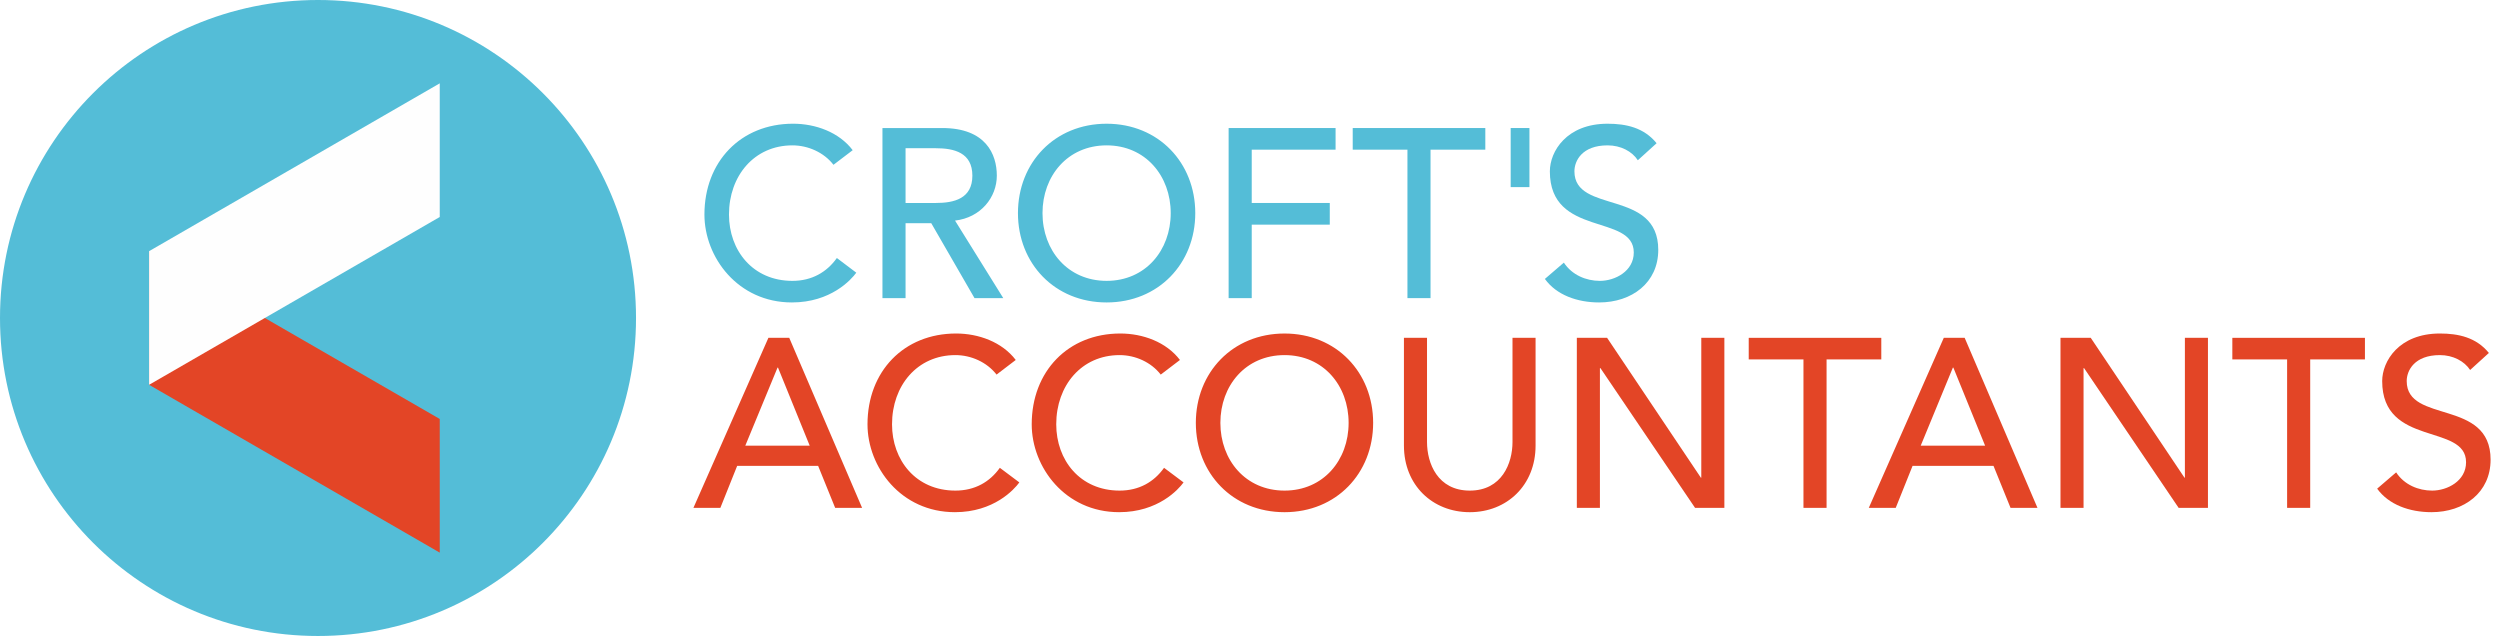
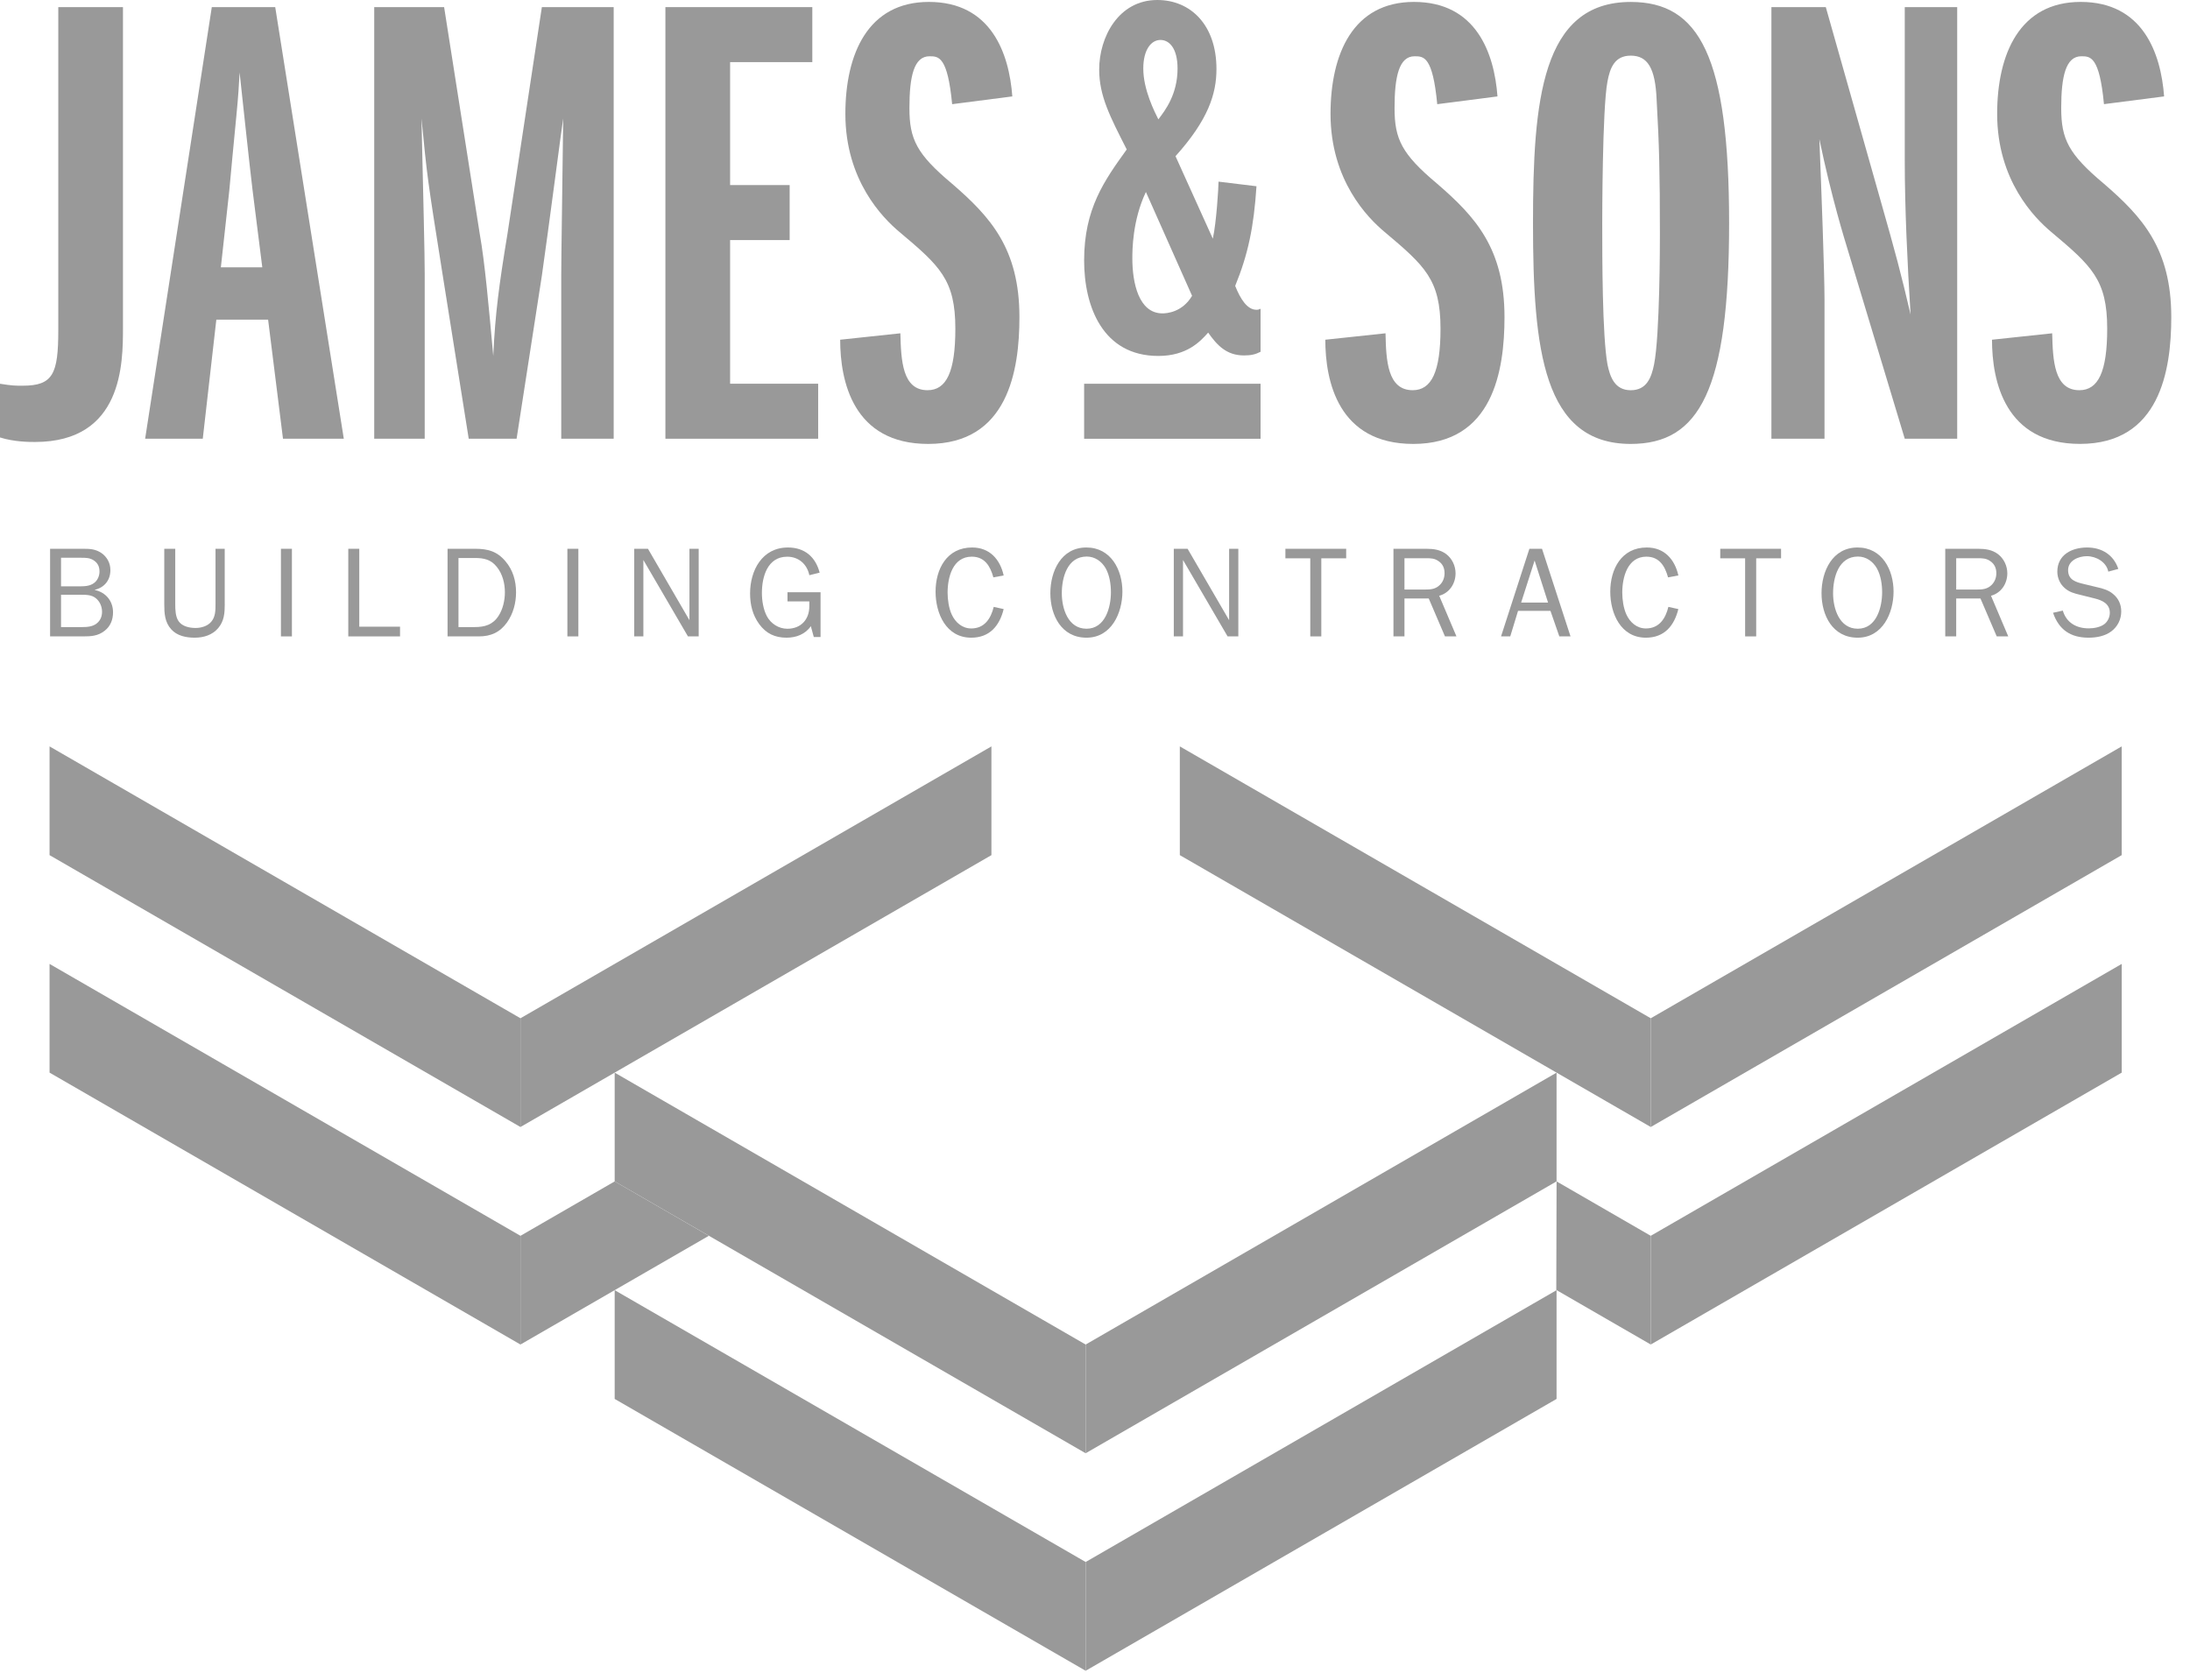
- <svg xmlns="http://www.w3.org/2000/svg" width="233" height="60" viewBox="0 0 233 60">
-   <g transform="translate(64.5 11.25)" class="logo-copy">
-     <path fill="#E34526" d="M10.964 30.285L8.011 23.013 7.965 23.013 4.962 30.285 10.964 30.285zM7.115 20.236L9.057 20.236 15.848 36.083 13.337 36.083 11.75 32.169 4.204 32.169 2.637 36.083.127 36.083 7.115 20.236zM28.378 23.662C27.477 22.499 26.003 21.845 24.543 21.845 20.984 21.845 18.637 24.69 18.637 28.295 18.637 31.631 20.849 34.474 24.543 34.474 26.359 34.474 27.746 33.67 28.685 32.35L30.502 33.711C30.028 34.365 28.129 36.485 24.5 36.485 19.46 36.485 16.351 32.283 16.351 28.295 16.351 23.367 19.732 19.833 24.609 19.833 26.695 19.833 28.887 20.619 30.167 22.299L28.378 23.662zM43.681 23.662C42.779 22.499 41.308 21.845 39.847 21.845 36.288 21.845 33.941 24.69 33.941 28.295 33.941 31.631 36.155 34.474 39.847 34.474 41.663 34.474 43.052 33.67 43.99 32.35L45.807 33.711C45.336 34.365 43.433 36.485 39.802 36.485 34.765 36.485 31.656 32.283 31.656 28.295 31.656 23.367 35.039 19.833 39.914 19.833 42 19.833 44.192 20.619 45.471 22.299L43.681 23.662zM61.191 28.161C61.191 24.69 58.844 21.845 55.218 21.845 51.587 21.845 49.239 24.69 49.239 28.161 49.239 31.631 51.587 34.474 55.218 34.474 58.844 34.474 61.191 31.631 61.191 28.161M46.952 28.161C46.952 23.462 50.38 19.834 55.218 19.834 60.051 19.834 63.477 23.462 63.477 28.161 63.477 32.859 60.051 36.486 55.218 36.486 50.38 36.486 46.952 32.859 46.952 28.161M68.498 20.236L68.498 29.951C68.498 31.921 69.484 34.474 72.484 34.474 75.478 34.474 76.465 31.921 76.465 29.951L76.465 20.236 78.615 20.236 78.615 30.285C78.615 33.963 75.952 36.486 72.484 36.486 69.007 36.486 66.347 33.963 66.347 30.285L66.347 20.236 68.498 20.236z" />
-     <polygon fill="#E34526" points="82.461 20.236 85.282 20.236 94.018 33.267 94.06 33.267 94.06 20.236 96.211 20.236 96.211 36.083 93.479 36.083 84.66 23.058 84.612 23.058 84.612 36.083 82.461 36.083" />
-     <polygon fill="#E34526" points="103.583 22.247 98.481 22.247 98.481 20.236 110.837 20.236 110.837 22.247 105.736 22.247 105.736 36.083 103.583 36.083" />
-     <path fill="#E34526" d="M120.511,30.285 L117.554,23.013 L117.508,23.013 L114.511,30.285 L120.511,30.285 Z M116.661,20.236 L118.607,20.236 L125.392,36.083 L122.882,36.083 L121.295,32.169 L113.751,32.169 L112.182,36.083 L109.671,36.083 L116.661,20.236 Z" />
-     <polygon fill="#E34526" points="127.537 20.236 130.358 20.236 139.09 33.267 139.132 33.267 139.132 20.236 141.281 20.236 141.281 36.083 138.549 36.083 129.735 23.058 129.687 23.058 129.687 36.083 127.537 36.083" />
-     <polygon fill="#E34526" points="148.659 22.247 143.554 22.247 143.554 20.236 155.912 20.236 155.912 22.247 150.811 22.247 150.811 36.083 148.659 36.083" />
-     <path fill="#E34526" d="M158.82,32.775 C159.581,33.938 160.905,34.474 162.18,34.474 C163.586,34.474 165.337,33.579 165.337,31.831 C165.337,28.18 157.52,30.441 157.52,24.266 C157.52,22.408 159.088,19.833 162.896,19.833 C164.62,19.833 166.279,20.19 167.464,21.645 L165.716,23.233 C165.176,22.408 164.125,21.845 162.896,21.845 C160.523,21.845 159.805,23.283 159.805,24.266 C159.805,28.27 167.623,25.879 167.623,31.59 C167.623,34.656 165.156,36.485 162.111,36.485 C160.073,36.485 158.131,35.791 157.051,34.294 L158.82,32.775 Z" />
-     <path fill="#54BDD7" d="M13.18 4.109C12.282 2.948 10.806 2.298 9.351 2.298 5.793 2.298 3.441 5.143 3.441 8.745 3.441 12.083 5.654 14.927 9.351 14.927 11.164 14.927 12.554 14.117 13.496 12.797L15.307 14.165C14.836 14.813 12.934 16.938 9.304 16.938 4.268 16.938 1.153 12.729 1.153 8.745 1.153 3.816 4.54.28 9.417.28 11.504.28 13.695 1.064 14.971 2.747L13.18 4.109zM19.898 7.667L22.72 7.667C24.42 7.667 26.125 7.266 26.125 5.121 26.125 2.971 24.42 2.565 22.72 2.565L19.898 2.565 19.898 7.667zM17.745.683L23.322.683C27.374.683 28.404 3.123 28.404 5.121 28.404 7.136 26.909 9.036 24.509 9.308L29.006 16.536 26.325 16.536 22.292 9.55 19.898 9.55 19.898 16.536 17.745 16.536 17.745.683zM44.611 8.614C44.611 5.142 42.26 2.298 38.636 2.298 35.007 2.298 32.661 5.142 32.661 8.614 32.661 12.082 35.007 14.926 38.636 14.926 42.26 14.926 44.611 12.082 44.611 8.614M30.373 8.614C30.373 3.906 33.8.281 38.636.281 43.466.281 46.899 3.906 46.899 8.614 46.899 13.311 43.466 16.938 38.636 16.938 33.8 16.938 30.373 13.311 30.373 8.614" />
-     <polygon fill="#54BDD7" points="50.008 .683 59.976 .683 59.976 2.699 52.161 2.699 52.161 7.667 59.435 7.667 59.435 9.687 52.161 9.687 52.161 16.536 50.008 16.536" />
-     <polygon fill="#54BDD7" points="66.674 2.699 61.573 2.699 61.573 .683 73.932 .683 73.932 2.699 68.825 2.699 68.825 16.535 66.674 16.535" />
-     <polygon fill="#54BDD7" points="78.044 6.189 76.295 6.189 76.295 .683 78.044 .683" />
-     <path fill="#54BDD7" d="M81.252,13.226 C82.012,14.385 83.332,14.927 84.609,14.927 C86.017,14.927 87.768,14.03 87.768,12.284 C87.768,8.632 79.947,10.895 79.947,4.718 C79.947,2.855 81.517,0.281 85.324,0.281 C87.047,0.281 88.709,0.638 89.895,2.098 L88.146,3.686 C87.607,2.855 86.558,2.298 85.324,2.298 C82.951,2.298 82.236,3.734 82.236,4.718 C82.236,8.722 90.05,6.332 90.05,12.039 C90.05,15.103 87.585,16.938 84.538,16.938 C82.501,16.938 80.558,16.244 79.483,14.746 L81.252,13.226 Z" />
-   </g>
-   <g>
-     <path fill="#54BDD7" d="M59.277,29.636 C59.277,46.008 46.004,59.274 29.634,59.274 C13.273,59.274 0,46.008 0,29.636 C0,13.267 13.273,0 29.634,0 C46.004,0 59.277,13.267 59.277,29.636" />
-     <polygon fill="#E34526" points="40.984 51.505 13.895 35.864 13.895 23.409 40.984 39.048" />
-     <polygon fill="#FEFEFE" points="40.984 7.767 13.895 23.409 13.895 35.864 40.984 20.224" />
+ <svg xmlns="http://www.w3.org/2000/svg" width="73px" height="56px" viewBox="0 0 73 56" version="1.1">
+   <g id="logo" stroke="none" stroke-width="1" fill="none" fill-rule="evenodd">
+     <g fill="#999999" id="Group">
+       <g>
+         <g transform="translate(1.473684, 18.17544)">
+           <path d="M0.196,3.04 L0.196,0.119 L1.298,0.119 C1.524,0.119 1.702,0.127 1.899,0.255 C2.094,0.388 2.206,0.592 2.206,0.83 C2.206,1.162 2.011,1.409 1.69,1.485 L1.69,1.494 C2.051,1.57 2.294,1.861 2.294,2.235 C2.294,2.484 2.21,2.699 2.014,2.853 C1.792,3.028 1.562,3.04 1.293,3.04 L0.196,3.04 Z M1.128,1.371 C1.311,1.371 1.511,1.375 1.661,1.26 C1.781,1.174 1.843,1.018 1.843,0.878 C1.843,0.702 1.776,0.579 1.625,0.489 C1.498,0.418 1.368,0.418 1.223,0.418 L0.561,0.418 L0.561,1.371 L1.128,1.371 Z M1.278,2.729 C1.438,2.729 1.619,2.713 1.746,2.61 C1.869,2.518 1.928,2.377 1.928,2.218 C1.928,2.044 1.852,1.87 1.716,1.763 C1.576,1.652 1.393,1.652 1.226,1.652 L0.561,1.652 L0.561,2.729 L1.278,2.729 Z" id="Shape" fill-rule="nonzero" />
+           <path d="M6.018,1.967 C6.018,2.257 6,2.525 5.803,2.759 C5.608,2.994 5.314,3.083 5.016,3.083 C4.731,3.083 4.427,3.022 4.232,2.802 C4.018,2.564 4.002,2.269 4.002,1.967 L4.002,0.119 L4.368,0.119 L4.368,1.967 C4.368,2.142 4.373,2.38 4.479,2.533 C4.598,2.708 4.846,2.759 5.045,2.759 C5.232,2.759 5.445,2.699 5.569,2.55 C5.71,2.384 5.71,2.167 5.71,1.967 L5.71,0.119 L6.017,0.119 L6.017,1.967 L6.018,1.967 Z" id="Path" />
+           <polygon id="Path" points="7.891 3.04 7.891 0.119 8.257 0.119 8.257 3.04" />
+           <polygon id="Path" points="11.861 3.04 10.136 3.04 10.136 0.119 10.502 0.119 10.502 2.716 11.861 2.716" />
+           <path d="M13.445,0.119 L14.369,0.119 C14.785,0.119 15.097,0.204 15.372,0.532 C15.626,0.826 15.728,1.192 15.728,1.57 C15.728,1.929 15.633,2.282 15.426,2.576 C15.191,2.904 14.888,3.04 14.488,3.04 L13.445,3.04 L13.445,0.119 Z M14.347,2.729 C14.684,2.729 14.952,2.653 15.142,2.359 C15.289,2.138 15.356,1.836 15.356,1.571 C15.356,1.274 15.28,0.963 15.088,0.724 C14.888,0.473 14.654,0.426 14.347,0.426 L13.809,0.426 L13.809,2.729 L14.347,2.729 Z" id="Shape" fill-rule="nonzero" />
+           <polygon id="Path" points="17.439 3.04 17.439 0.119 17.805 0.119 17.805 3.04" />
+           <polygon id="Path" points="21.816 3.04 21.458 3.04 19.972 0.493 19.972 3.04 19.667 3.04 19.667 0.119 20.125 0.119 21.508 2.5 21.508 0.119 21.816 0.119 21.816 3.04" />
+           <path d="M25.878,3.061 L25.653,3.061 L25.554,2.699 C25.372,2.967 25.065,3.083 24.747,3.083 C24.353,3.083 24.066,2.944 23.834,2.632 C23.613,2.329 23.529,1.98 23.529,1.609 C23.529,0.843 23.928,0.076 24.792,0.076 C25.35,0.076 25.712,0.392 25.848,0.915 L25.504,1 C25.43,0.634 25.148,0.383 24.767,0.383 C24.107,0.383 23.923,1.055 23.923,1.593 C23.923,1.844 23.97,2.142 24.089,2.367 C24.221,2.614 24.482,2.785 24.771,2.785 C25.222,2.785 25.504,2.478 25.504,2.035 L25.504,1.874 L24.776,1.874 L24.776,1.567 L25.878,1.567 L25.878,3.061 Z" id="Path" />
+           <path d="M31.982,2.129 C31.846,2.683 31.517,3.083 30.901,3.083 C30.059,3.083 29.712,2.269 29.712,1.55 C29.712,0.797 30.084,0.076 30.93,0.076 C31.517,0.076 31.863,0.473 31.982,1.008 L31.639,1.072 C31.536,0.701 31.352,0.382 30.918,0.382 C30.283,0.382 30.113,1.072 30.113,1.58 C30.113,1.809 30.152,2.094 30.249,2.307 C30.368,2.568 30.596,2.775 30.901,2.775 C31.349,2.775 31.556,2.438 31.651,2.056 L31.982,2.129 Z" id="Path" />
+           <path d="M33.538,1.6 C33.538,0.872 33.896,0.076 34.738,0.076 C35.56,0.076 35.94,0.825 35.94,1.545 C35.94,2.261 35.573,3.083 34.743,3.083 C33.905,3.083 33.538,2.333 33.538,1.6 Z M35.557,1.567 C35.557,1.307 35.513,1.004 35.383,0.771 C35.25,0.54 35.025,0.378 34.751,0.378 C34.1,0.378 33.92,1.081 33.92,1.604 C33.92,2.107 34.125,2.784 34.743,2.784 C35.369,2.785 35.557,2.069 35.557,1.567 Z" id="Shape" fill-rule="nonzero" />
+           <polygon id="Path" points="39.804 3.04 39.446 3.04 37.96 0.493 37.96 3.04 37.653 3.04 37.653 0.119 38.113 0.119 39.497 2.5 39.497 0.119 39.804 0.119" />
+           <polygon id="Path" points="42.569 3.04 42.202 3.04 42.202 0.437 41.373 0.437 41.373 0.119 43.399 0.119 43.399 0.437 42.57 0.437 42.57 3.04" />
+           <path d="M46.692,3.04 L46.151,1.776 L45.342,1.776 L45.342,3.04 L44.975,3.04 L44.975,0.119 L46.071,0.119 C46.309,0.119 46.539,0.149 46.734,0.297 C46.931,0.447 47.045,0.69 47.045,0.937 C47.045,1.281 46.841,1.593 46.5,1.685 L47.075,3.04 L46.692,3.04 Z M46.027,1.478 C46.222,1.478 46.385,1.465 46.529,1.316 C46.632,1.213 46.678,1.073 46.678,0.933 C46.678,0.762 46.616,0.621 46.474,0.529 C46.347,0.438 46.222,0.434 46.071,0.434 L45.342,0.434 L45.342,1.479 L46.027,1.478 Z" id="Shape" fill-rule="nonzero" />
+           <path d="M50.877,3.04 L50.504,3.04 L50.208,2.188 L49.128,2.188 L48.868,3.04 L48.561,3.04 L49.506,0.119 L49.927,0.119 L50.877,3.04 Z M49.68,0.511 L49.231,1.912 L50.128,1.912 L49.68,0.511 Z" id="Shape" fill-rule="nonzero" />
+           <path d="M54.471,2.129 C54.335,2.683 54.007,3.083 53.39,3.083 C52.547,3.083 52.202,2.269 52.202,1.55 C52.202,0.797 52.573,0.076 53.42,0.076 C54.007,0.076 54.351,0.473 54.472,1.008 L54.128,1.072 C54.025,0.701 53.841,0.382 53.406,0.382 C52.774,0.382 52.602,1.072 52.602,1.58 C52.602,1.809 52.641,2.094 52.738,2.307 C52.857,2.568 53.084,2.775 53.39,2.775 C53.837,2.775 54.046,2.438 54.139,2.056 L54.471,2.129 Z" id="Path" />
+           <polygon id="Path" points="57.064 3.04 56.697 3.04 56.697 0.437 55.868 0.437 55.868 0.119 57.895 0.119 57.895 0.437 57.066 0.437 57.066 3.04" />
+           <path d="M59.244,1.6 C59.244,0.872 59.603,0.076 60.445,0.076 C61.267,0.076 61.645,0.825 61.645,1.545 C61.645,2.261 61.279,3.083 60.449,3.083 C59.61,3.083 59.244,2.333 59.244,1.6 Z M61.264,1.567 C61.264,1.307 61.22,1.004 61.089,0.771 C60.957,0.54 60.732,0.378 60.459,0.378 C59.808,0.378 59.629,1.081 59.629,1.604 C59.629,2.107 59.834,2.784 60.452,2.784 C61.076,2.785 61.264,2.069 61.264,1.567 Z" id="Shape" fill-rule="nonzero" />
+           <path d="M65.084,3.04 L64.542,1.776 L63.733,1.776 L63.733,3.04 L63.368,3.04 L63.368,0.119 L64.462,0.119 C64.7,0.119 64.93,0.149 65.126,0.297 C65.322,0.447 65.437,0.69 65.437,0.937 C65.437,1.281 65.233,1.593 64.893,1.685 L65.468,3.04 L65.084,3.04 Z M64.42,1.478 C64.614,1.478 64.777,1.465 64.922,1.316 C65.023,1.213 65.071,1.073 65.071,0.933 C65.071,0.762 65.006,0.621 64.866,0.529 C64.738,0.438 64.614,0.434 64.461,0.434 L63.733,0.434 L63.733,1.479 L64.42,1.478 Z" id="Shape" fill-rule="nonzero" />
+           <path d="M67.287,2.18 C67.406,2.585 67.742,2.772 68.151,2.772 C68.326,2.772 68.538,2.734 68.675,2.628 C68.787,2.542 68.854,2.392 68.854,2.252 C68.854,1.958 68.611,1.839 68.354,1.776 L67.87,1.655 C67.675,1.609 67.496,1.563 67.343,1.422 C67.189,1.286 67.104,1.085 67.104,0.881 C67.104,0.318 67.589,0.076 68.096,0.076 C68.585,0.076 68.979,0.318 69.137,0.79 L68.803,0.881 C68.74,0.561 68.399,0.366 68.088,0.366 C67.811,0.366 67.463,0.51 67.463,0.83 C67.463,1.157 67.718,1.23 67.99,1.294 L68.429,1.4 C68.621,1.442 68.813,1.498 68.961,1.625 C69.144,1.775 69.234,1.975 69.234,2.205 C69.234,2.469 69.119,2.708 68.906,2.87 C68.693,3.032 68.407,3.083 68.145,3.083 C67.547,3.083 67.156,2.819 66.961,2.252 L67.287,2.18 Z" id="Path" />
+         </g>
+         <g>
+           <path d="M0,12.793 C0.409,12.858 0.498,12.858 0.755,12.858 C1.767,12.858 1.943,12.469 1.943,11.003 L1.943,0.237 L4.099,0.237 L4.099,10.916 C4.099,12.102 4.099,14.734 1.164,14.734 C0.992,14.734 0.475,14.734 4.36298171e-16,14.583 L0,12.793 Z" id="Path" />
+           <path d="M9.433,14.626 L8.937,10.657 L7.211,10.657 L6.759,14.626 L4.838,14.626 L7.06,0.237 L9.174,0.237 L11.46,14.626 L9.433,14.626 Z M8.743,8.911 L8.419,6.342 C8.333,5.653 8.032,2.827 7.987,2.416 C7.965,2.827 7.945,3.192 7.879,3.861 C7.749,5.242 7.728,5.393 7.642,6.364 L7.362,8.911 L8.743,8.911 Z" id="Shape" fill-rule="nonzero" />
+           <path d="M18.708,14.626 L18.708,9.19 C18.708,8.456 18.75,6.084 18.773,3.948 C18.73,4.207 18.276,7.701 18.062,9.19 L17.22,14.626 L15.624,14.626 L14.739,9.061 C14.242,5.933 14.242,5.911 14.049,3.948 C14.113,6.774 14.157,8.435 14.157,9.126 L14.157,14.626 L12.474,14.626 L12.474,0.237 L14.804,0.237 L15.99,7.787 C16.163,8.758 16.291,10.203 16.442,11.865 C16.507,10.442 16.637,9.492 16.917,7.787 L18.062,0.237 L20.456,0.237 L20.456,14.626 L18.708,14.626 Z" id="Path" />
+           <polygon id="Path" points="22.18 14.626 22.18 0.237 27.077 0.237 27.077 2.071 24.337 2.071 24.337 6.17 26.322 6.17 26.322 8.003 24.337 8.003 24.337 12.792 27.272 12.792 27.272 14.626" />
+           <path d="M30.012,11.111 C30.036,12.016 30.076,13.008 30.918,13.008 C31.544,13.008 31.845,12.404 31.845,10.959 C31.845,9.32 31.328,8.866 29.97,7.723 C29.431,7.269 28.179,6.018 28.179,3.797 C28.179,1.791 28.934,0.064 30.962,0.064 C33.032,0.064 33.637,1.768 33.744,3.214 L31.738,3.473 C31.586,1.876 31.285,1.876 30.984,1.876 C30.464,1.876 30.314,2.546 30.314,3.602 C30.314,4.639 30.551,5.134 31.738,6.127 C33.01,7.227 33.981,8.285 33.981,10.572 C33.981,12.362 33.594,14.799 30.94,14.799 C28.436,14.799 28.006,12.706 28.006,11.325 L30.012,11.111 Z" id="Path" />
+           <path d="M46.184,11.111 C46.203,12.016 46.248,13.008 47.09,13.008 C47.714,13.008 48.017,12.404 48.017,10.959 C48.017,9.32 47.499,8.866 46.142,7.723 C45.6,7.269 44.351,6.018 44.351,3.797 C44.351,1.791 45.104,0.064 47.132,0.064 C49.204,0.064 49.809,1.768 49.916,3.214 L47.908,3.473 C47.756,1.876 47.457,1.876 47.152,1.876 C46.636,1.876 46.485,2.546 46.485,3.602 C46.485,4.639 46.723,5.134 47.908,6.127 C49.181,7.227 50.15,8.285 50.15,10.572 C50.15,12.362 49.763,14.799 47.11,14.799 C44.607,14.799 44.177,12.706 44.177,11.325 L46.184,11.111 Z" id="Path" />
+           <path d="M54.358,0.065 C56.645,0.065 57.637,1.876 57.637,7.443 C57.637,13.009 56.645,14.799 54.358,14.799 C51.446,14.799 51.1,11.671 51.1,7.443 C51.1,3.366 51.381,0.065 54.358,0.065 Z M53.582,12.147 C53.667,12.556 53.818,13.009 54.358,13.009 C54.898,13.009 55.048,12.576 55.136,12.147 C55.33,11.175 55.33,8.069 55.33,7.81 C55.33,5.761 55.308,4.853 55.221,3.322 C55.177,2.266 54.919,1.855 54.358,1.855 C53.818,1.855 53.667,2.266 53.582,2.718 C53.408,3.624 53.408,7.356 53.408,7.443 C53.408,8.566 53.408,11.175 53.582,12.147 Z" id="Shape" fill-rule="nonzero" />
+           <path d="M63.492,14.626 L61.572,8.262 C61.507,8.047 61.053,6.602 60.646,4.639 C60.711,6.278 60.817,9.082 60.817,9.988 L60.817,14.626 L59.047,14.626 L59.047,0.237 L60.86,0.237 L62.693,6.71 C63.19,8.456 63.363,9.104 63.686,10.485 C63.579,8.78 63.492,6.926 63.492,5.35 L63.492,0.237 L65.24,0.237 L65.24,14.626 L63.492,14.626 Z" id="Path" />
+           <path d="M68.406,11.111 C68.428,12.016 68.471,13.008 69.312,13.008 C69.937,13.008 70.24,12.404 70.24,10.959 C70.24,9.32 69.722,8.866 68.363,7.723 C67.824,7.269 66.572,6.018 66.572,3.797 C66.572,1.791 67.327,0.064 69.355,0.064 C71.426,0.064 72.03,1.768 72.137,3.214 L70.132,3.472 C69.981,1.876 69.679,1.876 69.377,1.876 C68.859,1.876 68.707,2.546 68.707,3.602 C68.707,4.638 68.947,5.134 70.132,6.126 C71.405,7.226 72.376,8.285 72.376,10.571 C72.376,12.362 71.986,14.798 69.334,14.798 C66.831,14.798 66.4,12.706 66.4,11.325 L68.406,11.111 Z" id="Path" />
+           <g transform="translate(35.85965, 0)">
+             <path d="M6.159,11.727 C5.987,11.814 5.849,11.849 5.607,11.849 C5.018,11.849 4.706,11.503 4.412,11.088 C4.153,11.381 3.705,11.866 2.751,11.866 C0.901,11.866 0.278,10.223 0.278,8.683 C0.278,6.954 0.953,6.019 1.698,4.982 C1.144,3.892 0.78,3.2 0.78,2.318 C0.779,1.245 1.42,0 2.717,0 C3.825,0 4.689,0.829 4.689,2.301 C4.689,3.131 4.413,3.996 3.324,5.207 L4.568,7.957 C4.689,7.404 4.758,6.245 4.758,6.055 L6.023,6.209 C5.935,7.56 5.745,8.476 5.313,9.531 C5.486,9.964 5.712,10.327 6.023,10.327 C6.093,10.327 6.124,10.309 6.159,10.292 L6.159,11.727 Z M2.337,6.4 C1.885,7.352 1.885,8.355 1.885,8.614 C1.885,9.427 2.096,10.447 2.89,10.447 C3.028,10.447 3.549,10.414 3.876,9.861 L2.337,6.4 Z M2.752,3.979 C2.977,3.684 3.392,3.148 3.392,2.284 C3.392,1.609 3.116,1.332 2.823,1.332 C2.51,1.332 2.25,1.661 2.25,2.284 C2.249,2.993 2.631,3.735 2.752,3.979 Z" id="Shape" fill-rule="nonzero" />
+             <rect id="Rectangle" x="0.278" y="12.793" width="5.881" height="1.834" />
+           </g>
+         </g>
+       </g>
+       <g transform="translate(1.473684, 24.5614)">
+         <g id="Path">
+           <g>
+             <polygon points="15.875 13.009 0.178 3.946 0.178 0.321 15.875 9.384" />
+             <polygon points="15.875 13.009 31.574 3.946 31.574 0.321 15.875 9.384" />
+           </g>
+           <g transform="translate(0, 7.368421)">
+             <polygon points="15.875 12.892 0.178 3.828 0.178 0.204 15.875 9.268" />
+             <polygon points="15.875 12.892 22.155 9.267 19.016 7.454 15.875 9.268" />
+           </g>
+         </g>
+         <g transform="translate(18.66667, 10.80702)" id="Path">
+           <polygon points="16.048 13.078 0.349 4.015 0.349 0.39 16.048 9.454" />
+           <polygon points="16.048 13.078 31.745 4.015 31.745 0.39 16.048 9.454" />
+         </g>
+         <g transform="translate(37.82456, 0)" id="Path">
+           <polygon points="15.727 13.009 0.029 3.946 0.029 0.321 15.727 9.384" />
+           <polygon points="15.727 13.009 31.425 3.946 31.425 0.321 15.727 9.384" />
+         </g>
+         <g transform="translate(18.66667, 18.17544)" id="Path">
+           <polygon points="16.048 12.961 0.349 3.899 0.349 0.273 16.048 9.335" />
+           <polygon points="16.048 12.961 31.745 3.899 31.745 0.273 16.048 9.335" />
+         </g>
+         <g transform="translate(50.10526, 7.368421)" id="Path">
+           <polygon points="3.446 12.892 0.297 11.073 0.307 7.454 3.446 9.268" />
+           <polygon points="3.446 12.892 19.145 3.828 19.145 0.204 3.446 9.268" />
+         </g>
+       </g>
+     </g>
  </g>
</svg>
